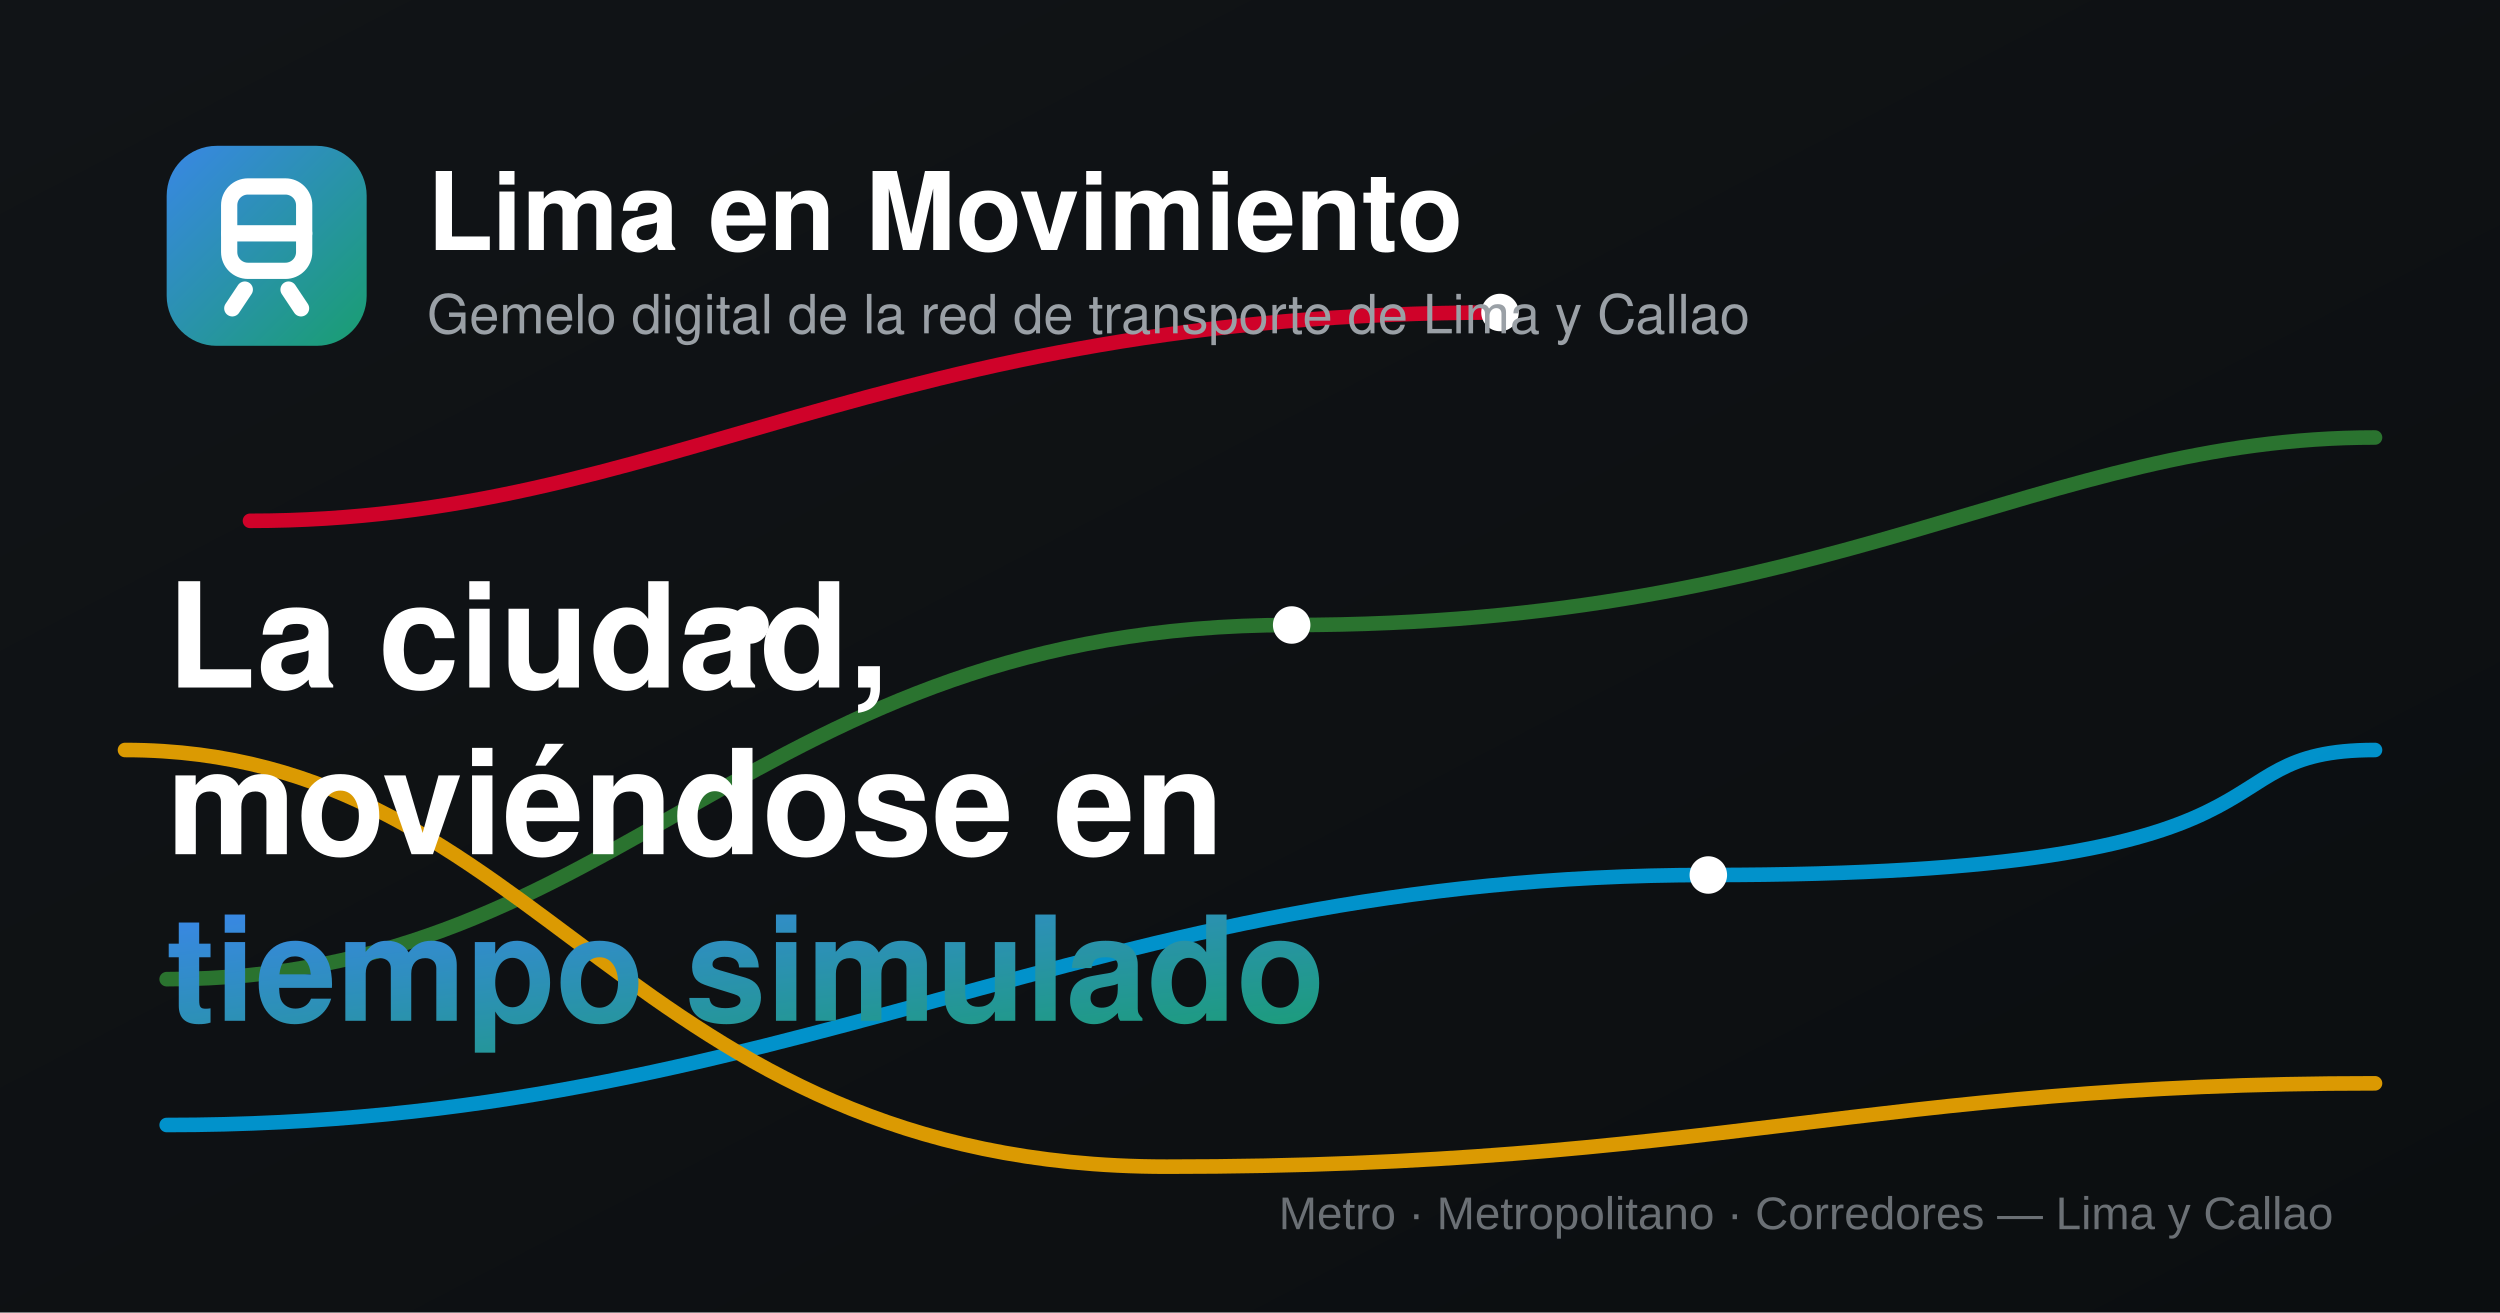
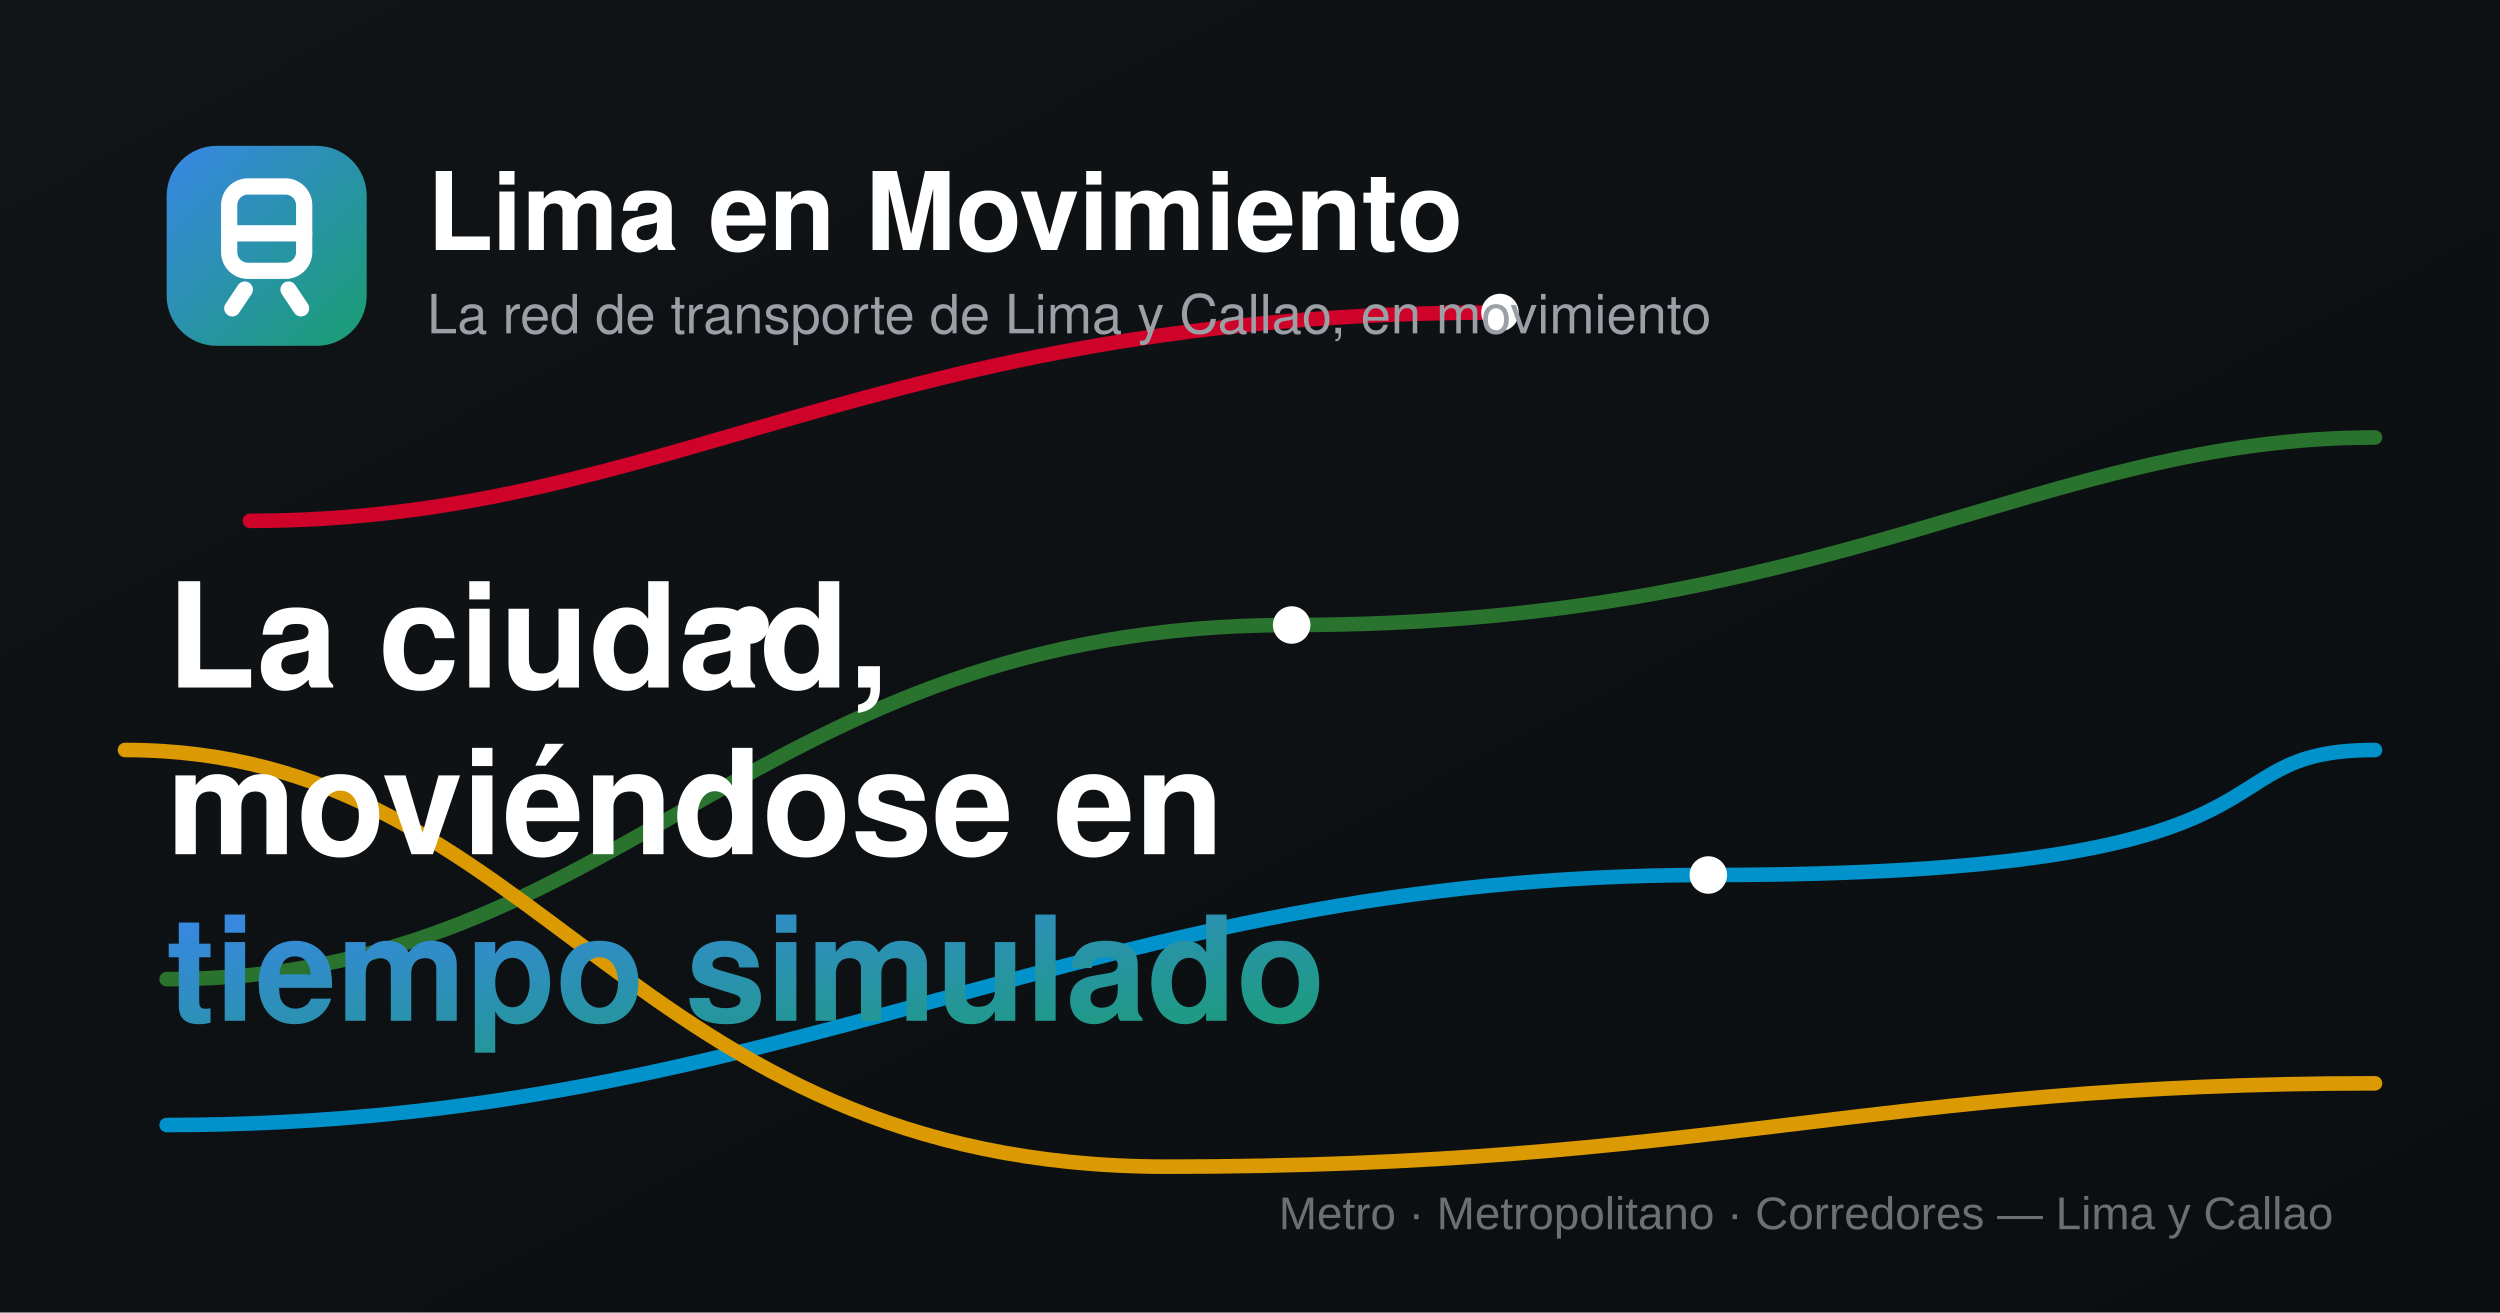
<svg xmlns="http://www.w3.org/2000/svg" width="1200" height="630" viewBox="0 0 1200 630">
  <defs>
    <linearGradient id="bg" x1="0" y1="0" x2="1" y2="1">
      <stop offset="0" stop-color="#111417" />
      <stop offset="1" stop-color="#0b0e10" />
    </linearGradient>
    <linearGradient id="ic" x1="0" y1="0" x2="1" y2="1">
      <stop offset="0" stop-color="#3987e5" />
      <stop offset="1" stop-color="#199e70" />
    </linearGradient>
  </defs>
  <rect width="1200" height="630" fill="url(#bg)" />
  <g fill="none" stroke-width="7" stroke-linecap="round" opacity="0.9">
    <path d="M80 470 C 300 470, 360 300, 620 300 S 980 210, 1140 210" stroke="#2E7D32" />
    <path d="M80 540 C 380 540, 520 420, 820 420 S 1050 360, 1140 360" stroke="#00A0DF" />
    <path d="M120 250 C 320 250, 420 150, 720 150" stroke="#E4002B" />
    <path d="M60 360 C 260 360, 300 560, 560 560 S 900 520, 1140 520" stroke="#F2A900" />
  </g>
  <g>
    <circle cx="620" cy="300" r="9" fill="#fff" />
    <circle cx="820" cy="420" r="9" fill="#fff" />
    <circle cx="360" cy="300" r="9" fill="#fff" />
    <circle cx="720" cy="150" r="9" fill="#fff" />
  </g>
  <rect x="80" y="70" width="96" height="96" rx="24" fill="url(#ic)" />
  <g fill="none" stroke="#fff" stroke-width="5.2" stroke-linecap="round" stroke-linejoin="round" transform="translate(80,70) scale(1.5)">
    <rect x="20" y="13" width="24" height="27" rx="6" />
    <path d="M20 28h24" />
    <path d="M25 46l-4 6M39 46l4 6" />
  </g>
  <text x="205" y="120" font-family="system-ui,Segoe UI,Helvetica,Arial" font-size="52" font-weight="800" fill="#fff">Lima en Movimiento</text>
-   <text x="205" y="160" font-family="system-ui,Segoe UI,Helvetica,Arial" font-size="26" font-weight="500" fill="#9aa0a6">Gemelo digital de la red de transporte de Lima y Callao</text>
+   <text x="205" y="160" font-family="system-ui,Segoe UI,Helvetica,Arial" font-size="26" font-weight="500" fill="#9aa0a6">La red de transporte de Lima y Callao, en movimiento</text>
  <text x="80" y="330" font-family="system-ui,Segoe UI,Helvetica,Arial" font-size="70" font-weight="800" fill="#fff">La ciudad,</text>
  <text x="80" y="410" font-family="system-ui,Segoe UI,Helvetica,Arial" font-size="70" font-weight="800" fill="#fff">moviéndose en</text>
  <text x="80" y="490" font-family="system-ui,Segoe UI,Helvetica,Arial" font-size="70" font-weight="800" fill="url(#ic)">tiempo simulado</text>
  <text x="1120" y="590" text-anchor="end" font-family="system-ui,Segoe UI,Arial" font-size="22" fill="#6b7075">Metro · Metropolitano · Corredores — Lima y Callao</text>
</svg>
